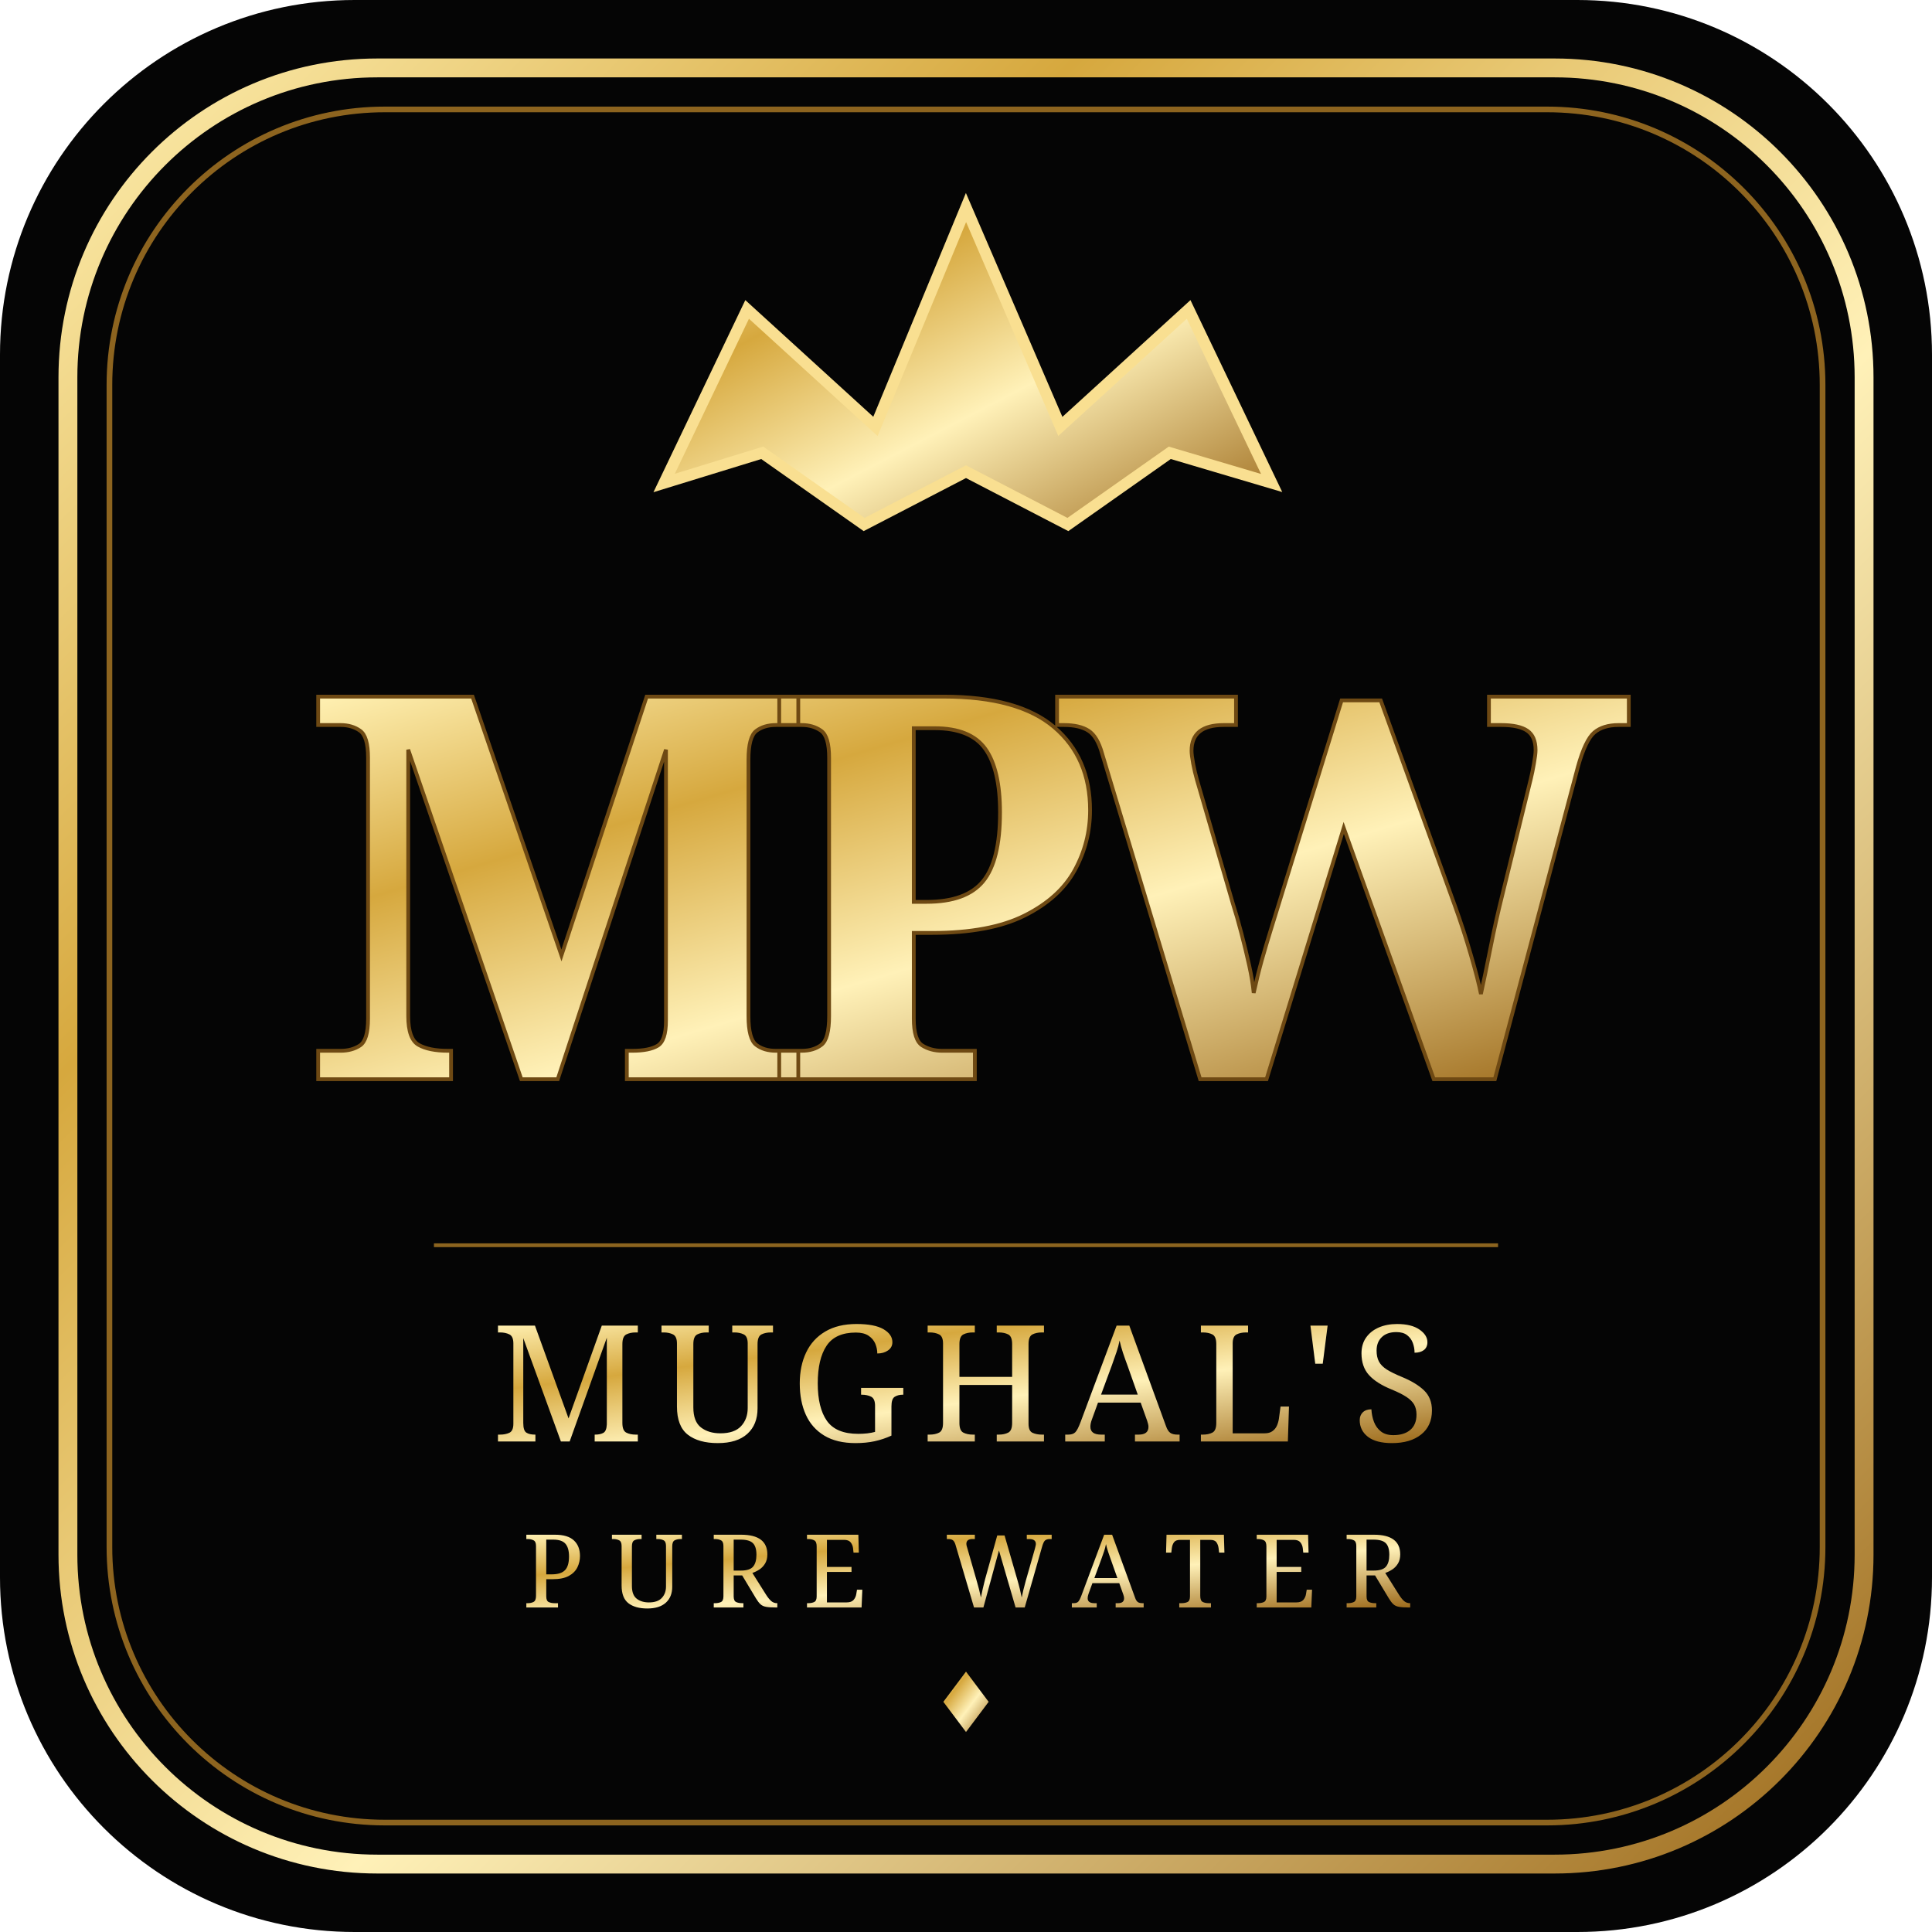
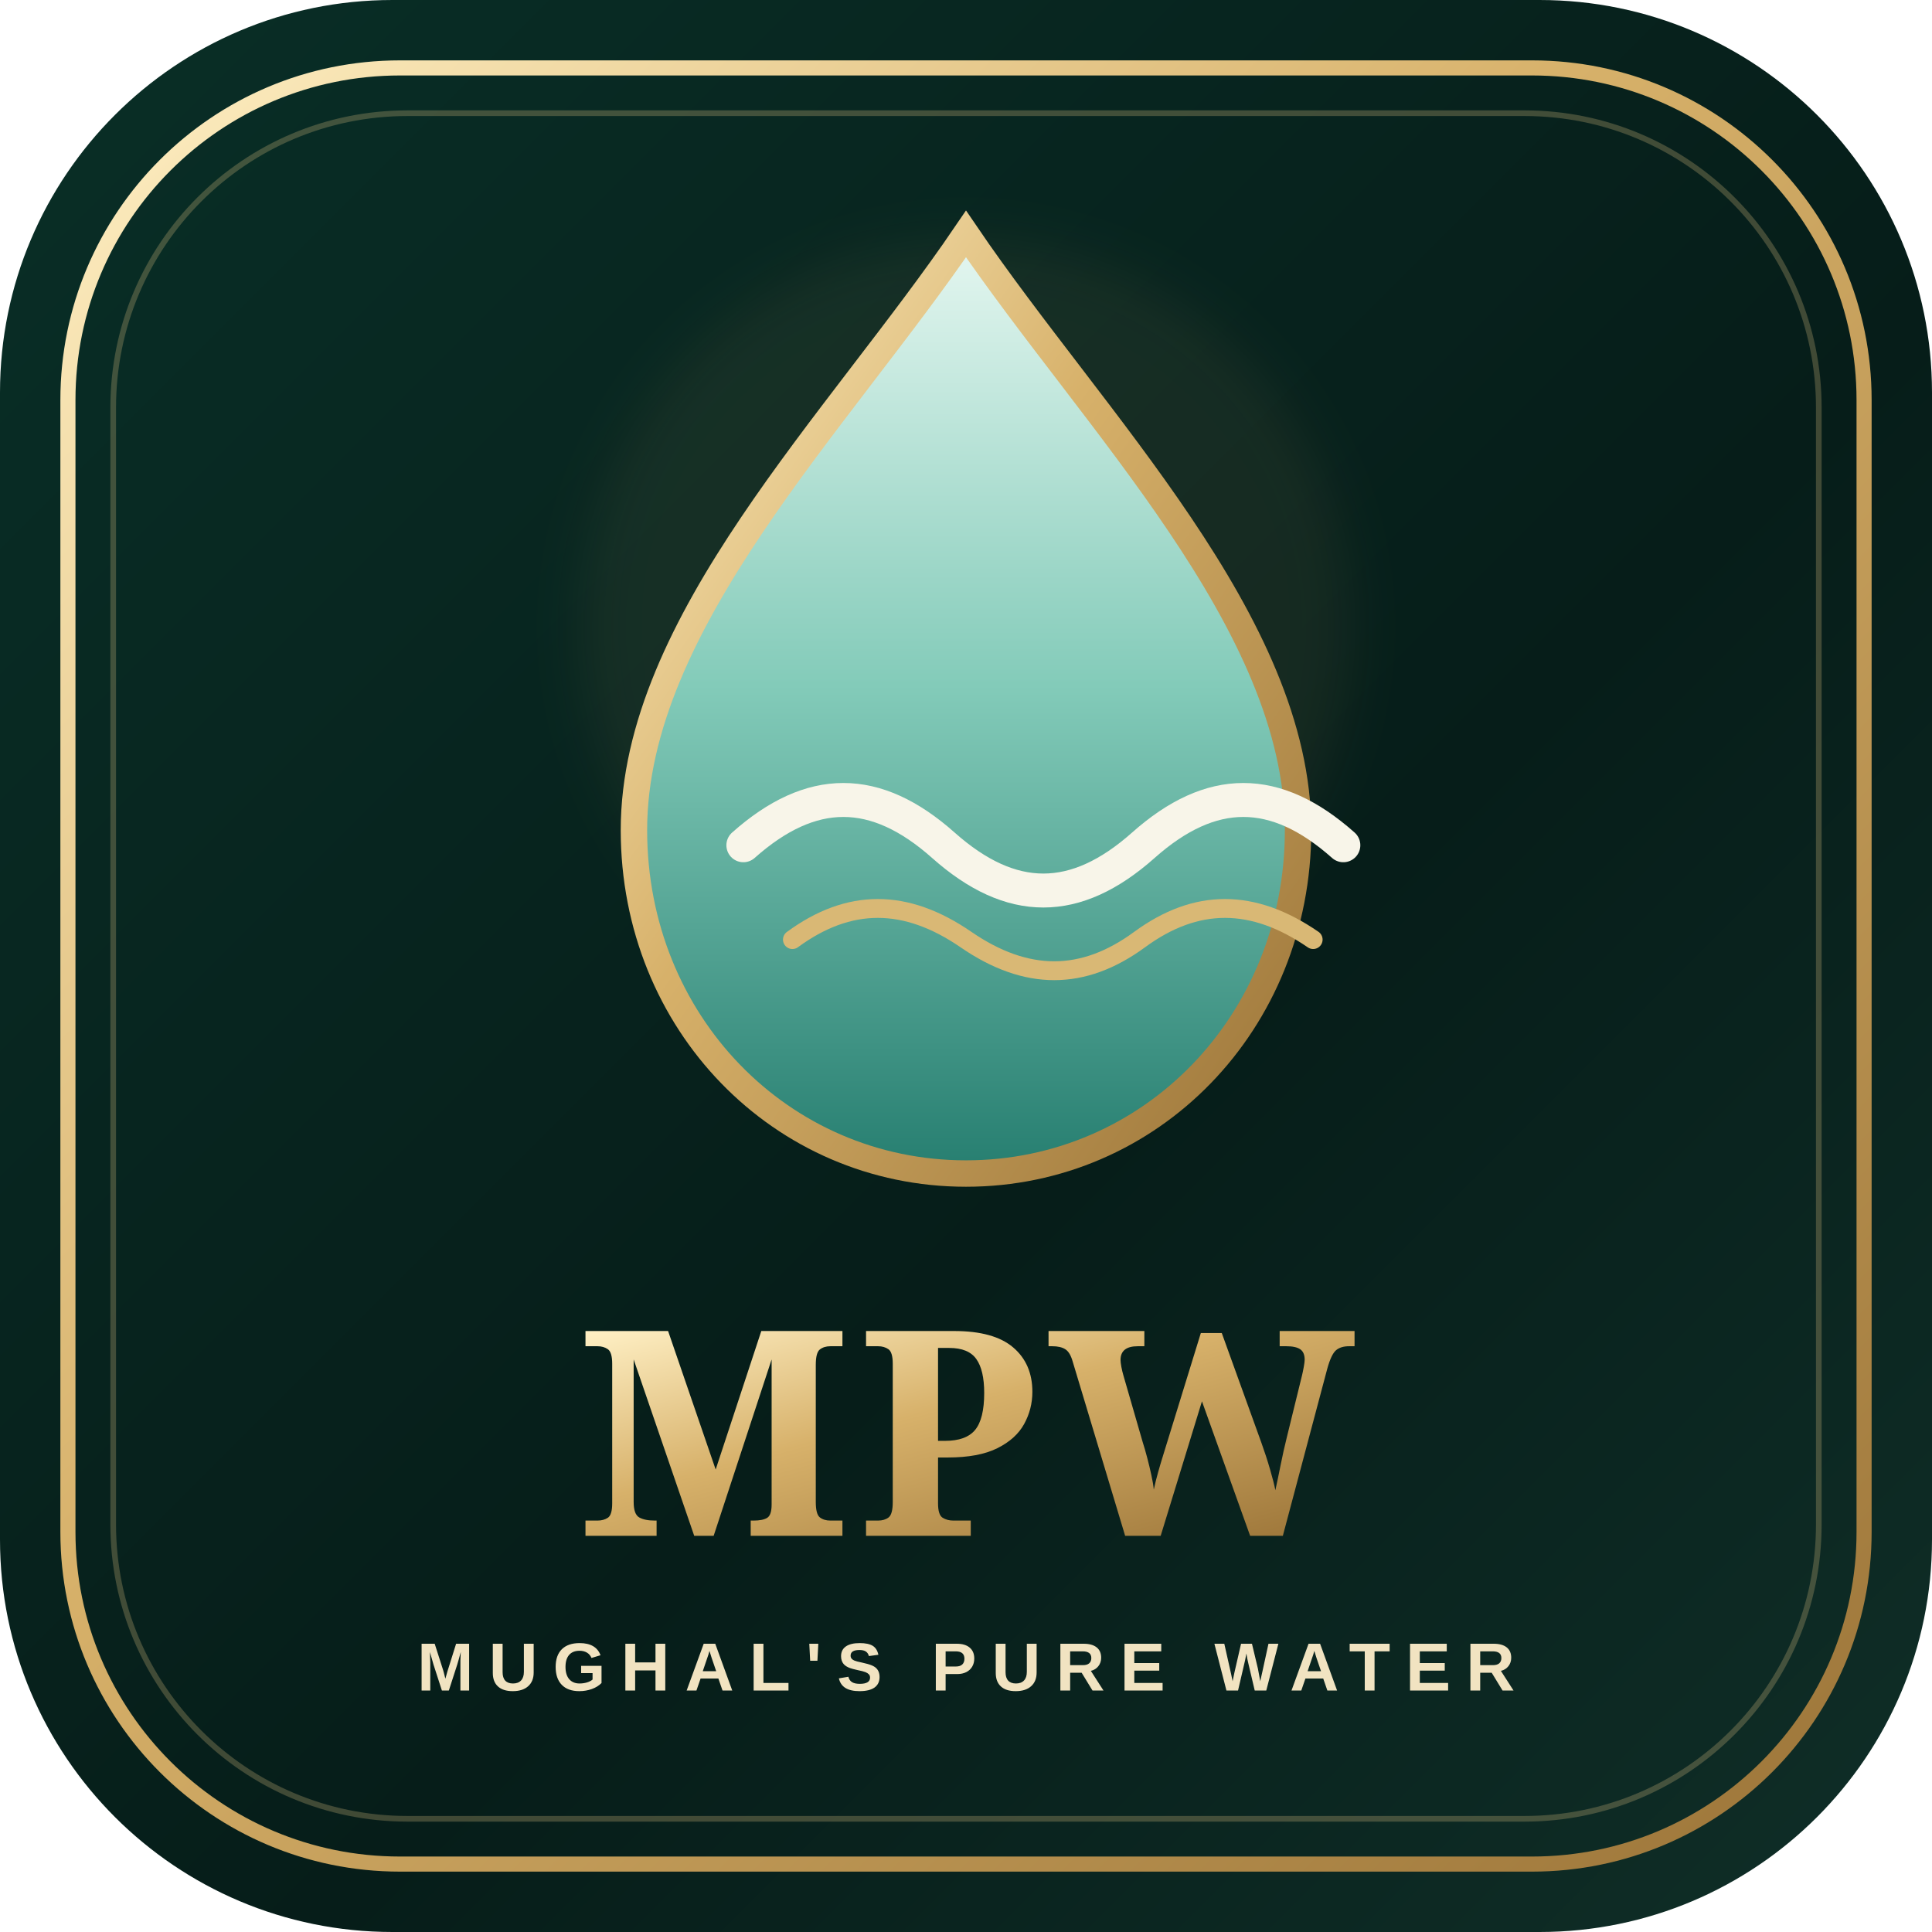
- <svg xmlns="http://www.w3.org/2000/svg" viewBox="0 0 512 512">
+ <svg xmlns="http://www.w3.org/2000/svg" viewBox="0 0 512 512" role="img" aria-labelledby="title desc">
  <defs>
-     <linearGradient id="g" x1="0" y1="0" x2="1" y2="1">
-       <stop stop-color="#fff0b2" />
-       <stop offset=".28" stop-color="#d6a83e" />
-       <stop offset=".58" stop-color="#fff1b8" />
-       <stop offset="1" stop-color="#9b6818" />
+     <linearGradient id="bg" x1="0" y1="0" x2="1" y2="1">
+       <stop stop-color="#092f27" />
+       <stop offset=".58" stop-color="#061d19" />
+       <stop offset="1" stop-color="#102f28" />
    </linearGradient>
-     <filter id="s" x="-30%" y="-30%" width="160%" height="160%">
-       <feGaussianBlur stdDeviation="5" />
+     <linearGradient id="gold" x1="0" y1="0" x2="1" y2="1">
+       <stop stop-color="#fff0c5" />
+       <stop offset=".42" stop-color="#d7b16a" />
+       <stop offset="1" stop-color="#9b7438" />
+     </linearGradient>
+     <linearGradient id="water" x1="0" y1="0" x2="0" y2="1">
+       <stop stop-color="#e6f7f1" />
+       <stop offset=".48" stop-color="#83cbb9" />
+       <stop offset="1" stop-color="#267e70" />
+     </linearGradient>
+     <filter id="shadow" x="-30%" y="-30%" width="160%" height="160%">
+       <feGaussianBlur stdDeviation="7" />
    </filter>
  </defs>
-   <rect width="512" height="512" rx="94" fill="#050505" />
-   <rect x="18" y="18" width="476" height="476" rx="82" fill="none" stroke="url(#g)" stroke-width="5" />
-   <rect x="29" y="29" width="454" height="454" rx="73" fill="none" stroke="#8d641f" stroke-width="1.5" />
-   <path d="M176 128l22-46 34 31 24-58 25 58 34-31 22 46-27-8-27 19-27-14-27 14-27-19z" fill="url(#g)" stroke="#f9df91" stroke-width="3" />
-   <path d="M174 147h164" stroke="url(#g)" stroke-width="5" stroke-linecap="round" />
-   <text x="256" y="286" text-anchor="middle" font-family="Georgia,serif" font-size="142" font-weight="bold" letter-spacing="-13" fill="url(#g)" stroke="#6e4913" stroke-width="1">MPW</text>
-   <path d="M95 317h322" stroke="url(#g)" stroke-width="2" />
-   <path d="M115 330h282" stroke="#8c641f" stroke-width="1" />
-   <text x="256" y="382" text-anchor="middle" font-family="Georgia,serif" font-size="43" letter-spacing="4" fill="url(#g)">MUGHAL'S</text>
-   <text x="256" y="426" text-anchor="middle" font-family="Georgia,serif" font-size="27" letter-spacing="7" fill="url(#g)">PURE WATER</text>
-   <path d="M190 451h132" stroke="url(#g)" stroke-width="3" />
-   <path d="M250 451l6-8 6 8-6 8z" fill="url(#g)" />
+   <rect width="512" height="512" rx="104" fill="url(#bg)" />
+   <rect x="18" y="18" width="476" height="476" rx="88" fill="none" stroke="url(#gold)" stroke-width="4" />
+   <rect x="30" y="30" width="452" height="452" rx="78" fill="none" stroke="#d8bb80" stroke-opacity=".28" stroke-width="1.5" />
+   <circle cx="256" cy="166" r="102" fill="#c6a66a" opacity=".08" filter="url(#shadow)" />
+   <path d="M256 62C222 112 168 165 168 220c0 51 39 91 88 91s88-40 88-91c0-55-54-108-88-158Z" fill="url(#water)" stroke="url(#gold)" stroke-width="7" />
+   <path d="M197 224c18-16 35-16 53 0s35 16 53 0 35-16 53 0" fill="none" stroke="#f8f5e9" stroke-width="9" stroke-linecap="round" />
+   <path d="M210 249c15-11 30-11 46 0s31 11 46 0 30-11 46 0" fill="none" stroke="#d9b875" stroke-width="5" stroke-linecap="round" />
+   <path d="M119 334h274" stroke="url(#gold)" stroke-width="2" opacity=".9" />
+   <text x="256" y="407" text-anchor="middle" font-family="Georgia,serif" font-size="76" font-weight="700" letter-spacing="2" fill="url(#gold)">MPW</text>
+   <text x="256" y="448" text-anchor="middle" font-family="Arial,sans-serif" font-size="18" font-weight="700" letter-spacing="4" fill="#f1e3c1">MUGHAL'S PURE WATER</text>
</svg>
